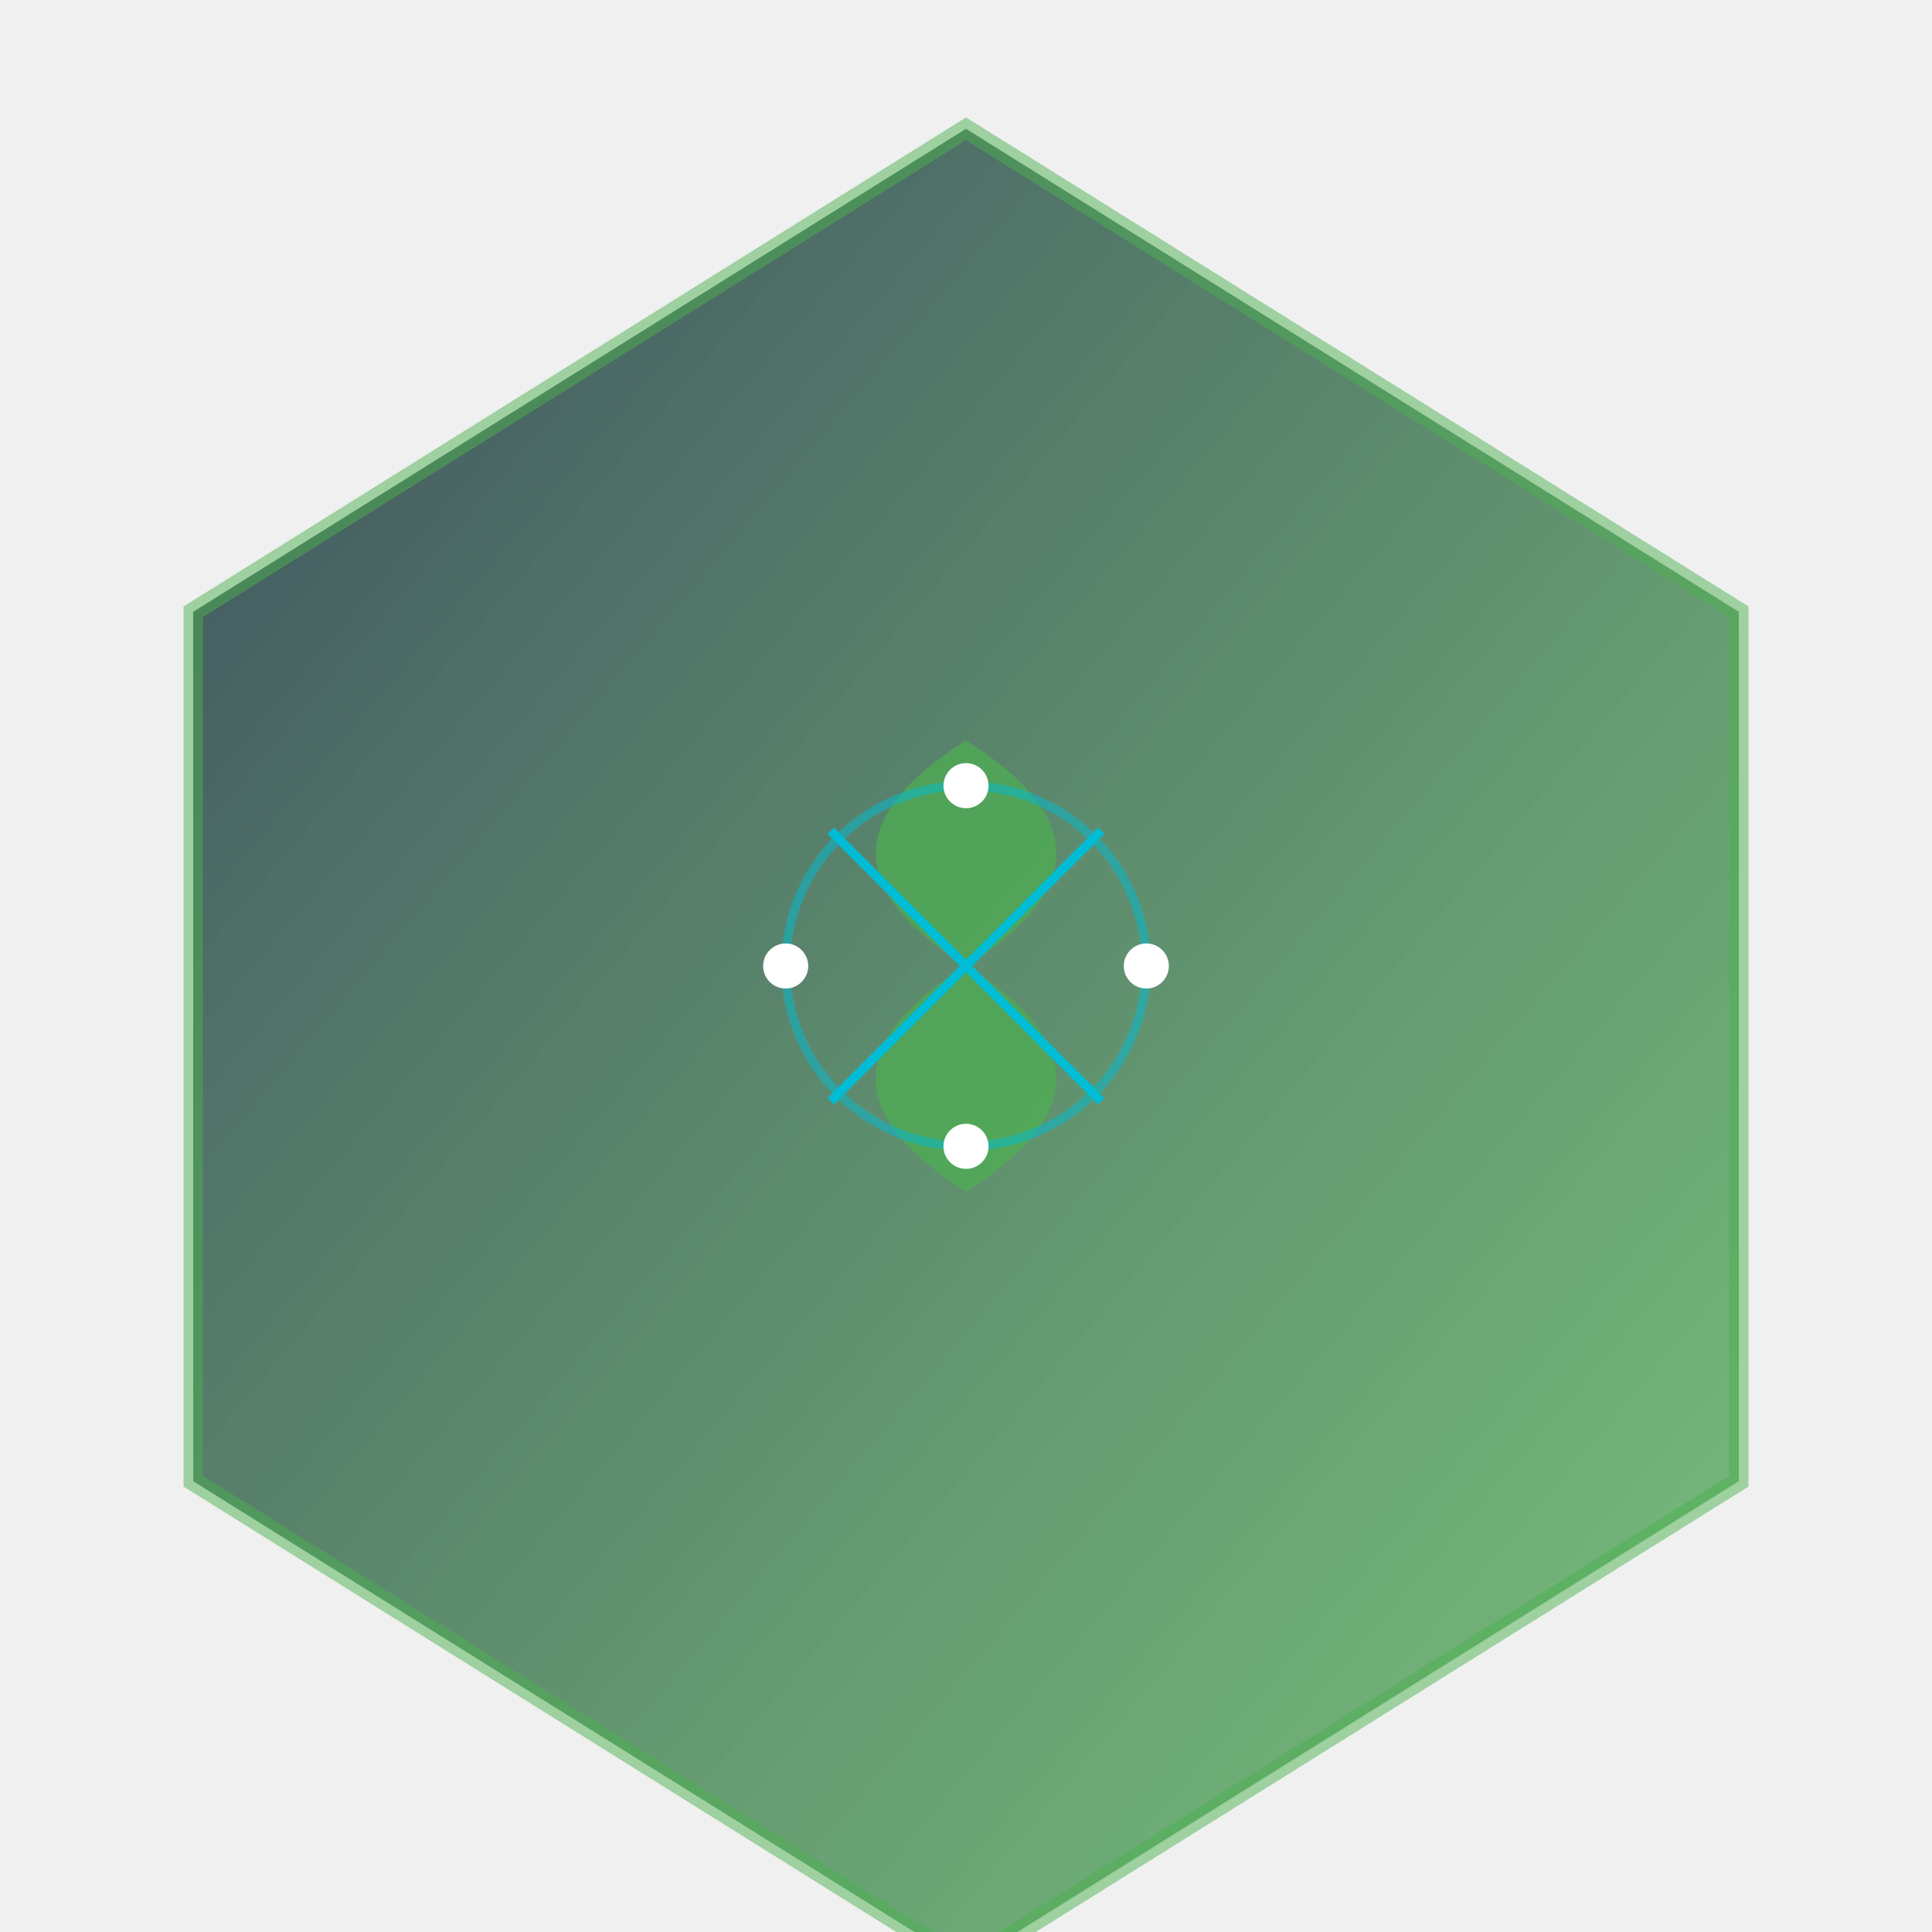
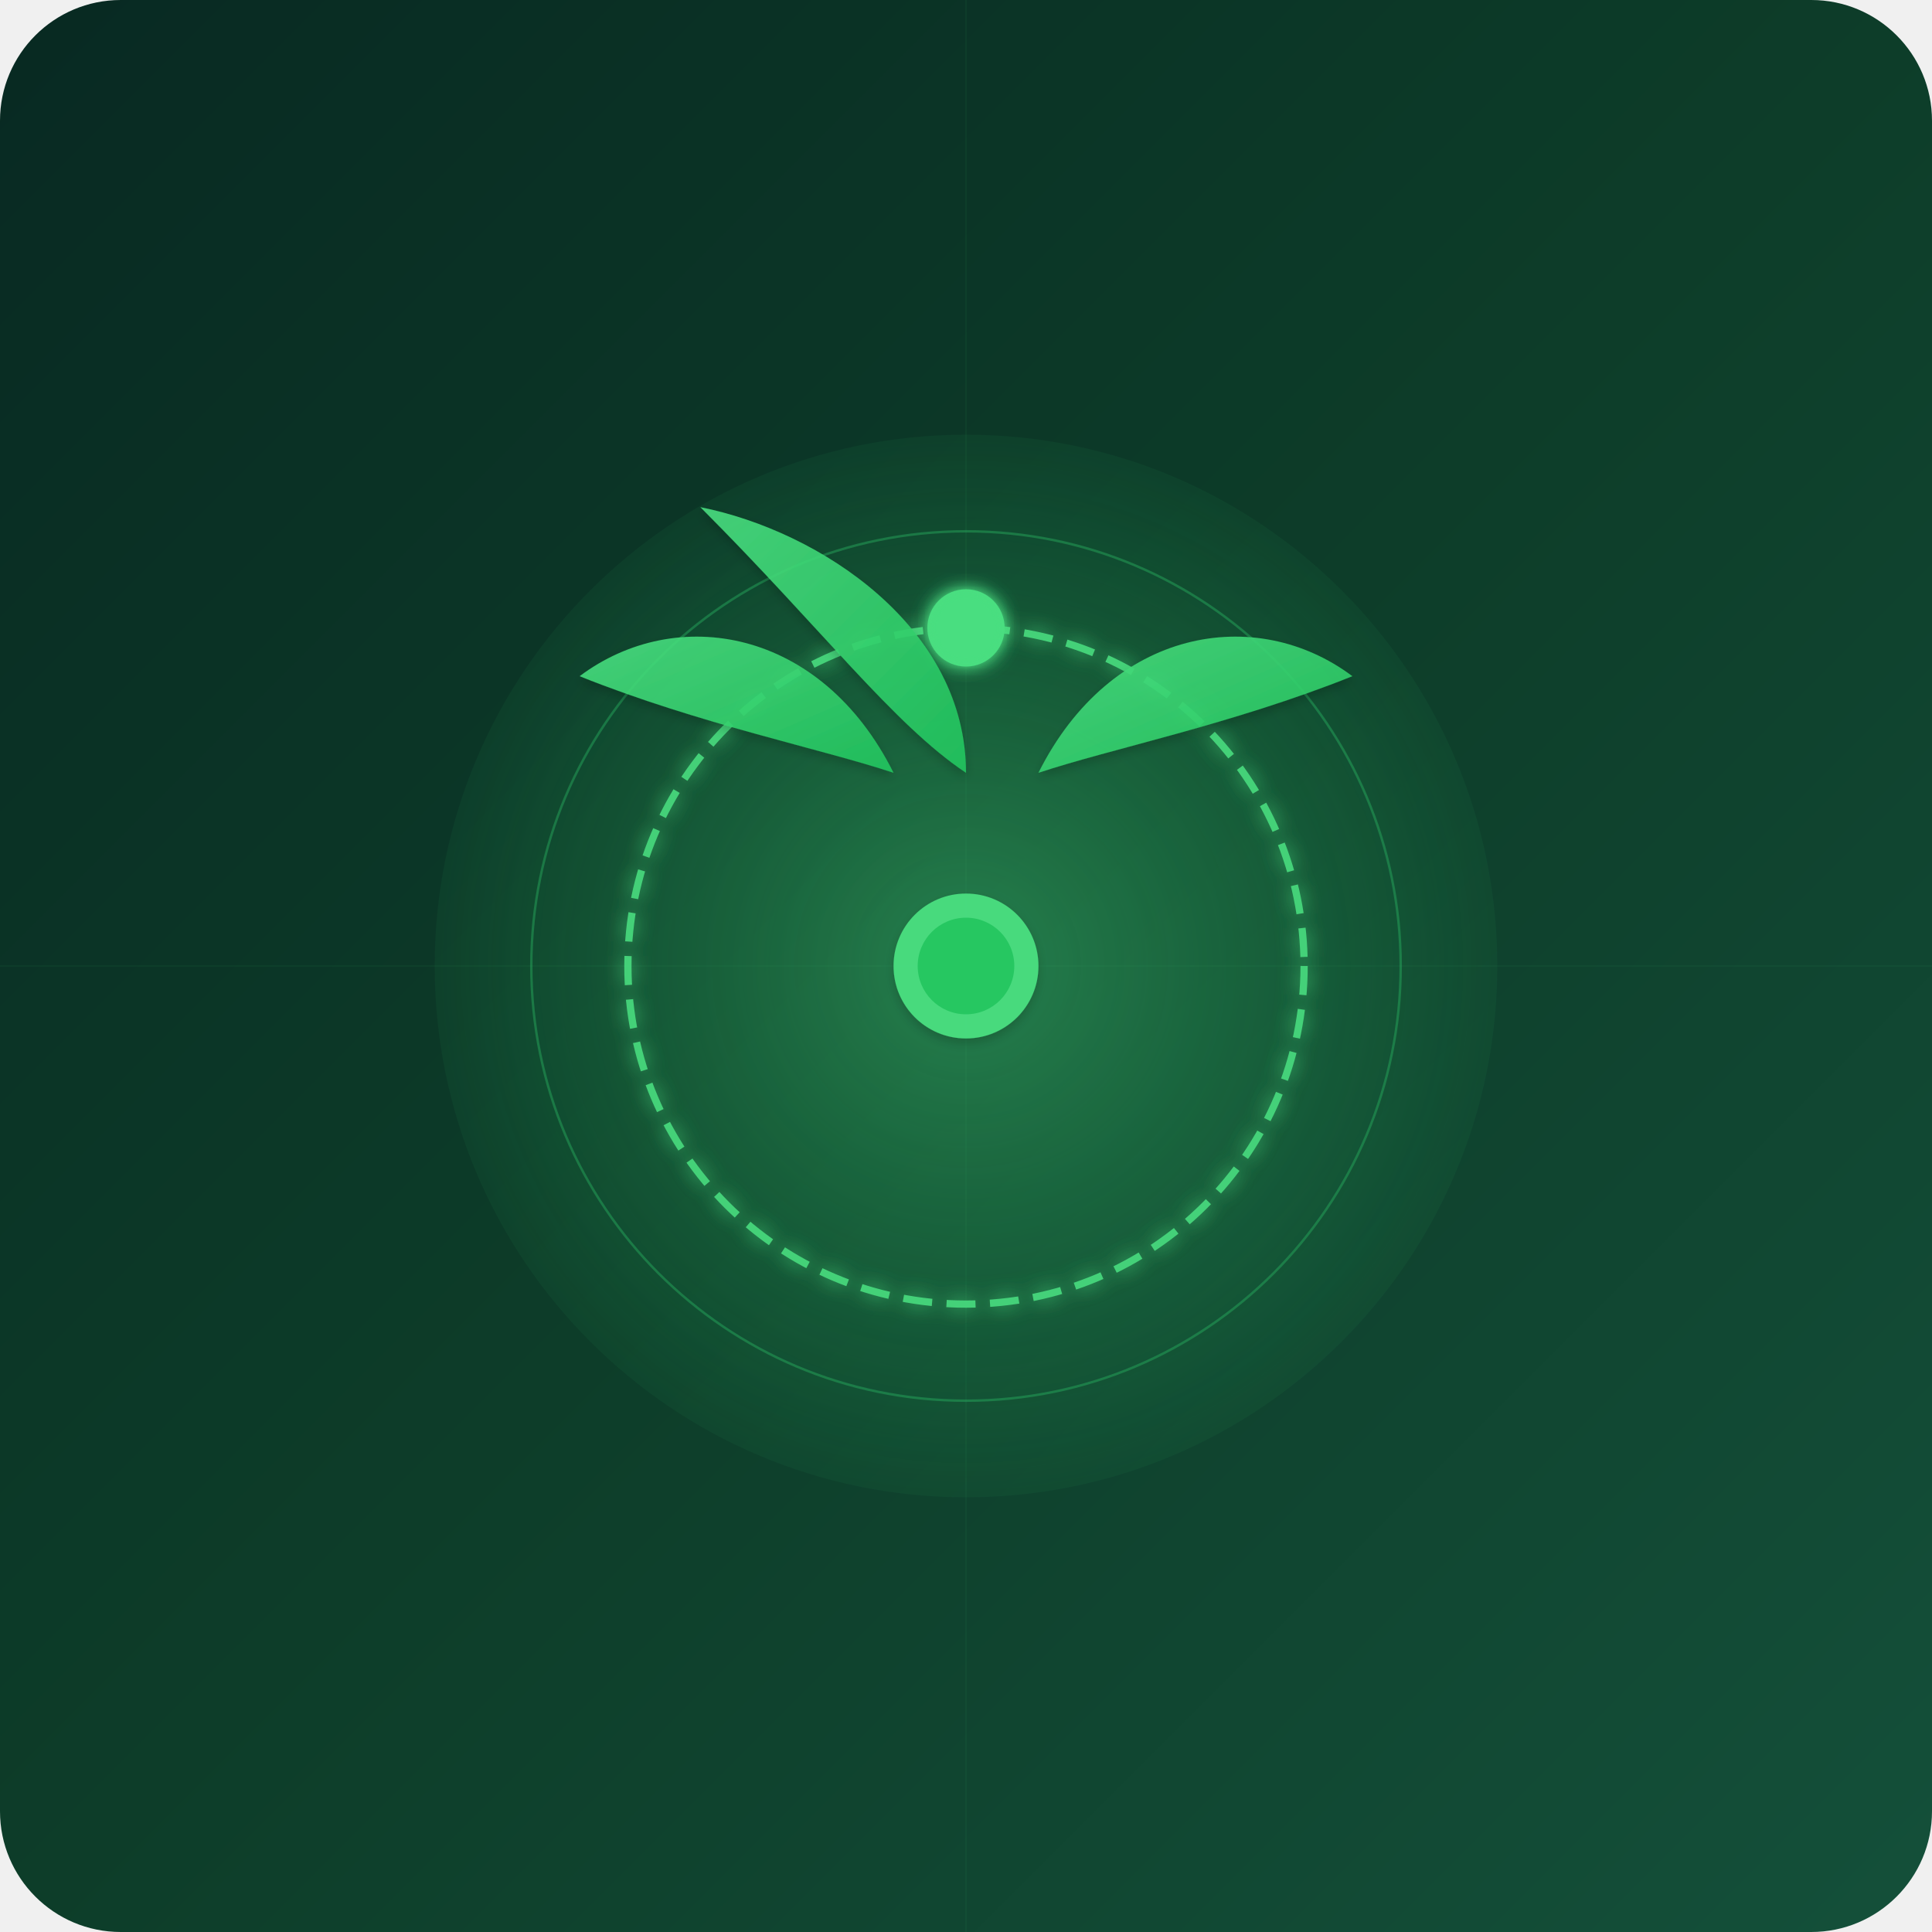
- <svg xmlns="http://www.w3.org/2000/svg" viewBox="0 0 300 300">
+ <svg xmlns="http://www.w3.org/2000/svg" viewBox="0 0 400 400">
  <defs>
-     <linearGradient id="carbonNeutralGradient" x1="0%" y1="0%" x2="100%" y2="100%">
-       <stop offset="0%" style="stop-color:#2C3E50;stop-opacity:1" />
-       <stop offset="100%" style="stop-color:#4CAF50;stop-opacity:0.8" />
+     <linearGradient id="bgGradient" x1="0%" y1="0%" x2="100%" y2="100%">
+       <stop offset="0%" stop-color="#082922" />
+       <stop offset="50%" stop-color="#0d3d29" />
+       <stop offset="100%" stop-color="#14503a" />
    </linearGradient>
-     <filter id="subtleGlow" x="-20%" y="-20%" width="140%" height="140%">
-       <feGaussianBlur class="blur" stdDeviation="3" result="coloredBlur" />
+     <radialGradient id="glowGradient" cx="50%" cy="50%" r="60%" fx="50%" fy="50%">
+       <stop offset="0%" stop-color="#4ade80" stop-opacity="0.6" />
+       <stop offset="70%" stop-color="#2bbb63" stop-opacity="0.2" />
+       <stop offset="100%" stop-color="#1a9550" stop-opacity="0" />
+     </radialGradient>
+     <linearGradient id="leafGradient" x1="0%" y1="0%" x2="100%" y2="100%">
+       <stop offset="0%" stop-color="#4ade80" />
+       <stop offset="100%" stop-color="#22c55e" />
+     </linearGradient>
+     <filter id="glow" x="-20%" y="-20%" width="140%" height="140%">
+       <feGaussianBlur stdDeviation="2" result="blur" />
+       <feComposite in="SourceGraphic" in2="blur" operator="over" />
+     </filter>
+     <filter id="softShadow" x="-10%" y="-10%" width="120%" height="120%">
+       <feGaussianBlur in="SourceAlpha" stdDeviation="1" />
+       <feOffset dx="0" dy="1" result="offsetblur" />
+       <feComponentTransfer>
+         <feFuncA type="linear" slope="0.2" />
+       </feComponentTransfer>
      <feMerge>
-         <feMergeNode in="coloredBlur" />
+         <feMergeNode />
        <feMergeNode in="SourceGraphic" />
      </feMerge>
    </filter>
  </defs>
-   <polygon points="150,20 270,95 270,230 150,305 30,230 30,95" fill="url(#carbonNeutralGradient)" opacity="0.9">
-     <animateTransform attributeName="transform" attributeType="XML" type="rotate" from="0 150 150" to="360 150 150" dur="20s" repeatCount="indefinite" />
-   </polygon>
-   <g transform="translate(150,150) scale(0.7)">
-     <g>
-       <path d="M0,-50                 Q40,-25 0,0                 Q-40,25 0,50                Q40,25 0,0                Q-40,-25 0,-50 Z" fill="#4CAF50" opacity="0.7">
-         <animateTransform attributeName="transform" type="scale" values="1;1.1;1" dur="4s" repeatCount="indefinite" />
-       </path>
-       <g stroke="#00BCD4" stroke-width="2" fill="none">
-         <circle cx="0" cy="0" r="40" opacity="0.5">
-           <animate attributeName="r" values="40;35;40" dur="5s" repeatCount="indefinite" />
-         </circle>
-         <line x1="-30" y1="-30" x2="30" y2="30">
-           <animateTransform attributeName="transform" type="rotate" from="0 0 0" to="360 0 0" dur="10s" repeatCount="indefinite" />
-         </line>
-         <line x1="30" y1="-30" x2="-30" y2="30">
-           <animateTransform attributeName="transform" type="rotate" from="0 0 0" to="-360 0 0" dur="10s" repeatCount="indefinite" />
-         </line>
-       </g>
-       <g fill="#FFFFFF">
-         <circle cx="-40" cy="0" r="5">
-           <animateMotion path="M0,0 Q40,40 80,0 Q40,-40 0,0" dur="6s" repeatCount="indefinite" />
-         </circle>
-         <circle cx="40" cy="0" r="5">
-           <animateMotion path="M0,0 Q-40,40 -80,0 Q-40,-40 0,0" dur="6s" repeatCount="indefinite" />
-         </circle>
-         <circle cx="0" cy="-40" r="5">
-           <animateMotion path="M0,0 Q40,-40 0,-80 Q-40,-40 0,0" dur="6s" repeatCount="indefinite" />
-         </circle>
-         <circle cx="0" cy="40" r="5">
-           <animateMotion path="M0,0 Q40,40 0,80 Q-40,40 0,0" dur="6s" repeatCount="indefinite" />
-         </circle>
-       </g>
-     </g>
-   </g>
-   <polygon points="150,20 270,95 270,230 150,305 30,230 30,95" fill="none" stroke="#4CAF50" stroke-width="3" opacity="0.5">
-     <animateTransform attributeName="transform" type="scale" values="1;1.02;1" dur="3s" repeatCount="indefinite" />
-   </polygon>
+   <rect width="400" height="400" rx="25" ry="25" fill="url(#bgGradient)" />
+   <path d="M0,200 L400,200" stroke="#4ade80" stroke-width="0.3" opacity="0.05" />
+   <path d="M200,0 L200,400" stroke="#4ade80" stroke-width="0.3" opacity="0.05" />
+   <circle id="pulse" cx="200" cy="200" r="110" fill="url(#glowGradient)" opacity="0.7">
+     <animate attributeName="r" values="110;120;110" dur="8s" repeatCount="indefinite" />
+     <animate attributeName="opacity" values="0.7;0.5;0.7" dur="8s" repeatCount="indefinite" />
+   </circle>
+   <circle cx="200" cy="200" r="90" fill="none" stroke="#2bbb63" stroke-width="0.5" opacity="0.4" />
+   <circle id="carbonOrbit" cx="200" cy="200" r="70" fill="none" stroke="#4ade80" stroke-width="1.5" stroke-dasharray="6 3" opacity="0.9" stroke-dashoffset="0" filter="url(#glow)">
+     <animate attributeName="stroke-dashoffset" from="100" to="0" dur="12s" repeatCount="indefinite" />
+   </circle>
+   <circle cx="200" cy="200" r="15" fill="#4ade80" opacity="0.95" filter="url(#softShadow)">
+     <animate attributeName="r" values="15;16;15" dur="4s" repeatCount="indefinite" />
+   </circle>
+   <circle cx="200" cy="200" r="10" fill="#22c55e" opacity="0.9" />
+   <circle cx="200" cy="130" r="8" fill="#4ade80" filter="url(#glow)">
+     <animateTransform attributeName="transform" type="rotate" from="0 200 200" to="360 200 200" dur="8s" repeatCount="indefinite" />
+   </circle>
+   <circle cx="200" cy="130" r="6" fill="#4ade80" opacity="0.9" filter="url(#glow)">
+     <animateTransform attributeName="transform" type="rotate" from="120 200 200" to="480 200 200" dur="8s" repeatCount="indefinite" />
+   </circle>
+   <circle cx="200" cy="130" r="7" fill="#4ade80" opacity="0.8" filter="url(#glow)">
+     <animateTransform attributeName="transform" type="rotate" from="240 200 200" to="600 200 200" dur="8s" repeatCount="indefinite" />
+   </circle>
+   <path id="leaf1" d="M185,160 C170,130 140,125 120,140 C145,150 170,155 185,160 Z" fill="url(#leafGradient)" opacity="0.9" filter="url(#softShadow)">
+     <animate attributeName="opacity" values="0.8;1;0.8" dur="5s" repeatCount="indefinite" />
+   </path>
+   <path id="leaf2" d="M215,160 C230,130 260,125 280,140 C255,150 230,155 215,160 Z" fill="url(#leafGradient)" opacity="0.9" filter="url(#softShadow)">
+     <animate attributeName="opacity" values="0.8;1;0.8" dur="5.5s" repeatCount="indefinite" />
+   </path>
+   <path id="leaf3" d="M200,160 C200,130 170,110 145,105 C170,130 185,150 200,160 Z" fill="url(#leafGradient)" opacity="0.9" filter="url(#softShadow)">
+     <animate attributeName="opacity" values="0.8;1;0.8" dur="6s" repeatCount="indefinite" />
+   </path>
</svg>
